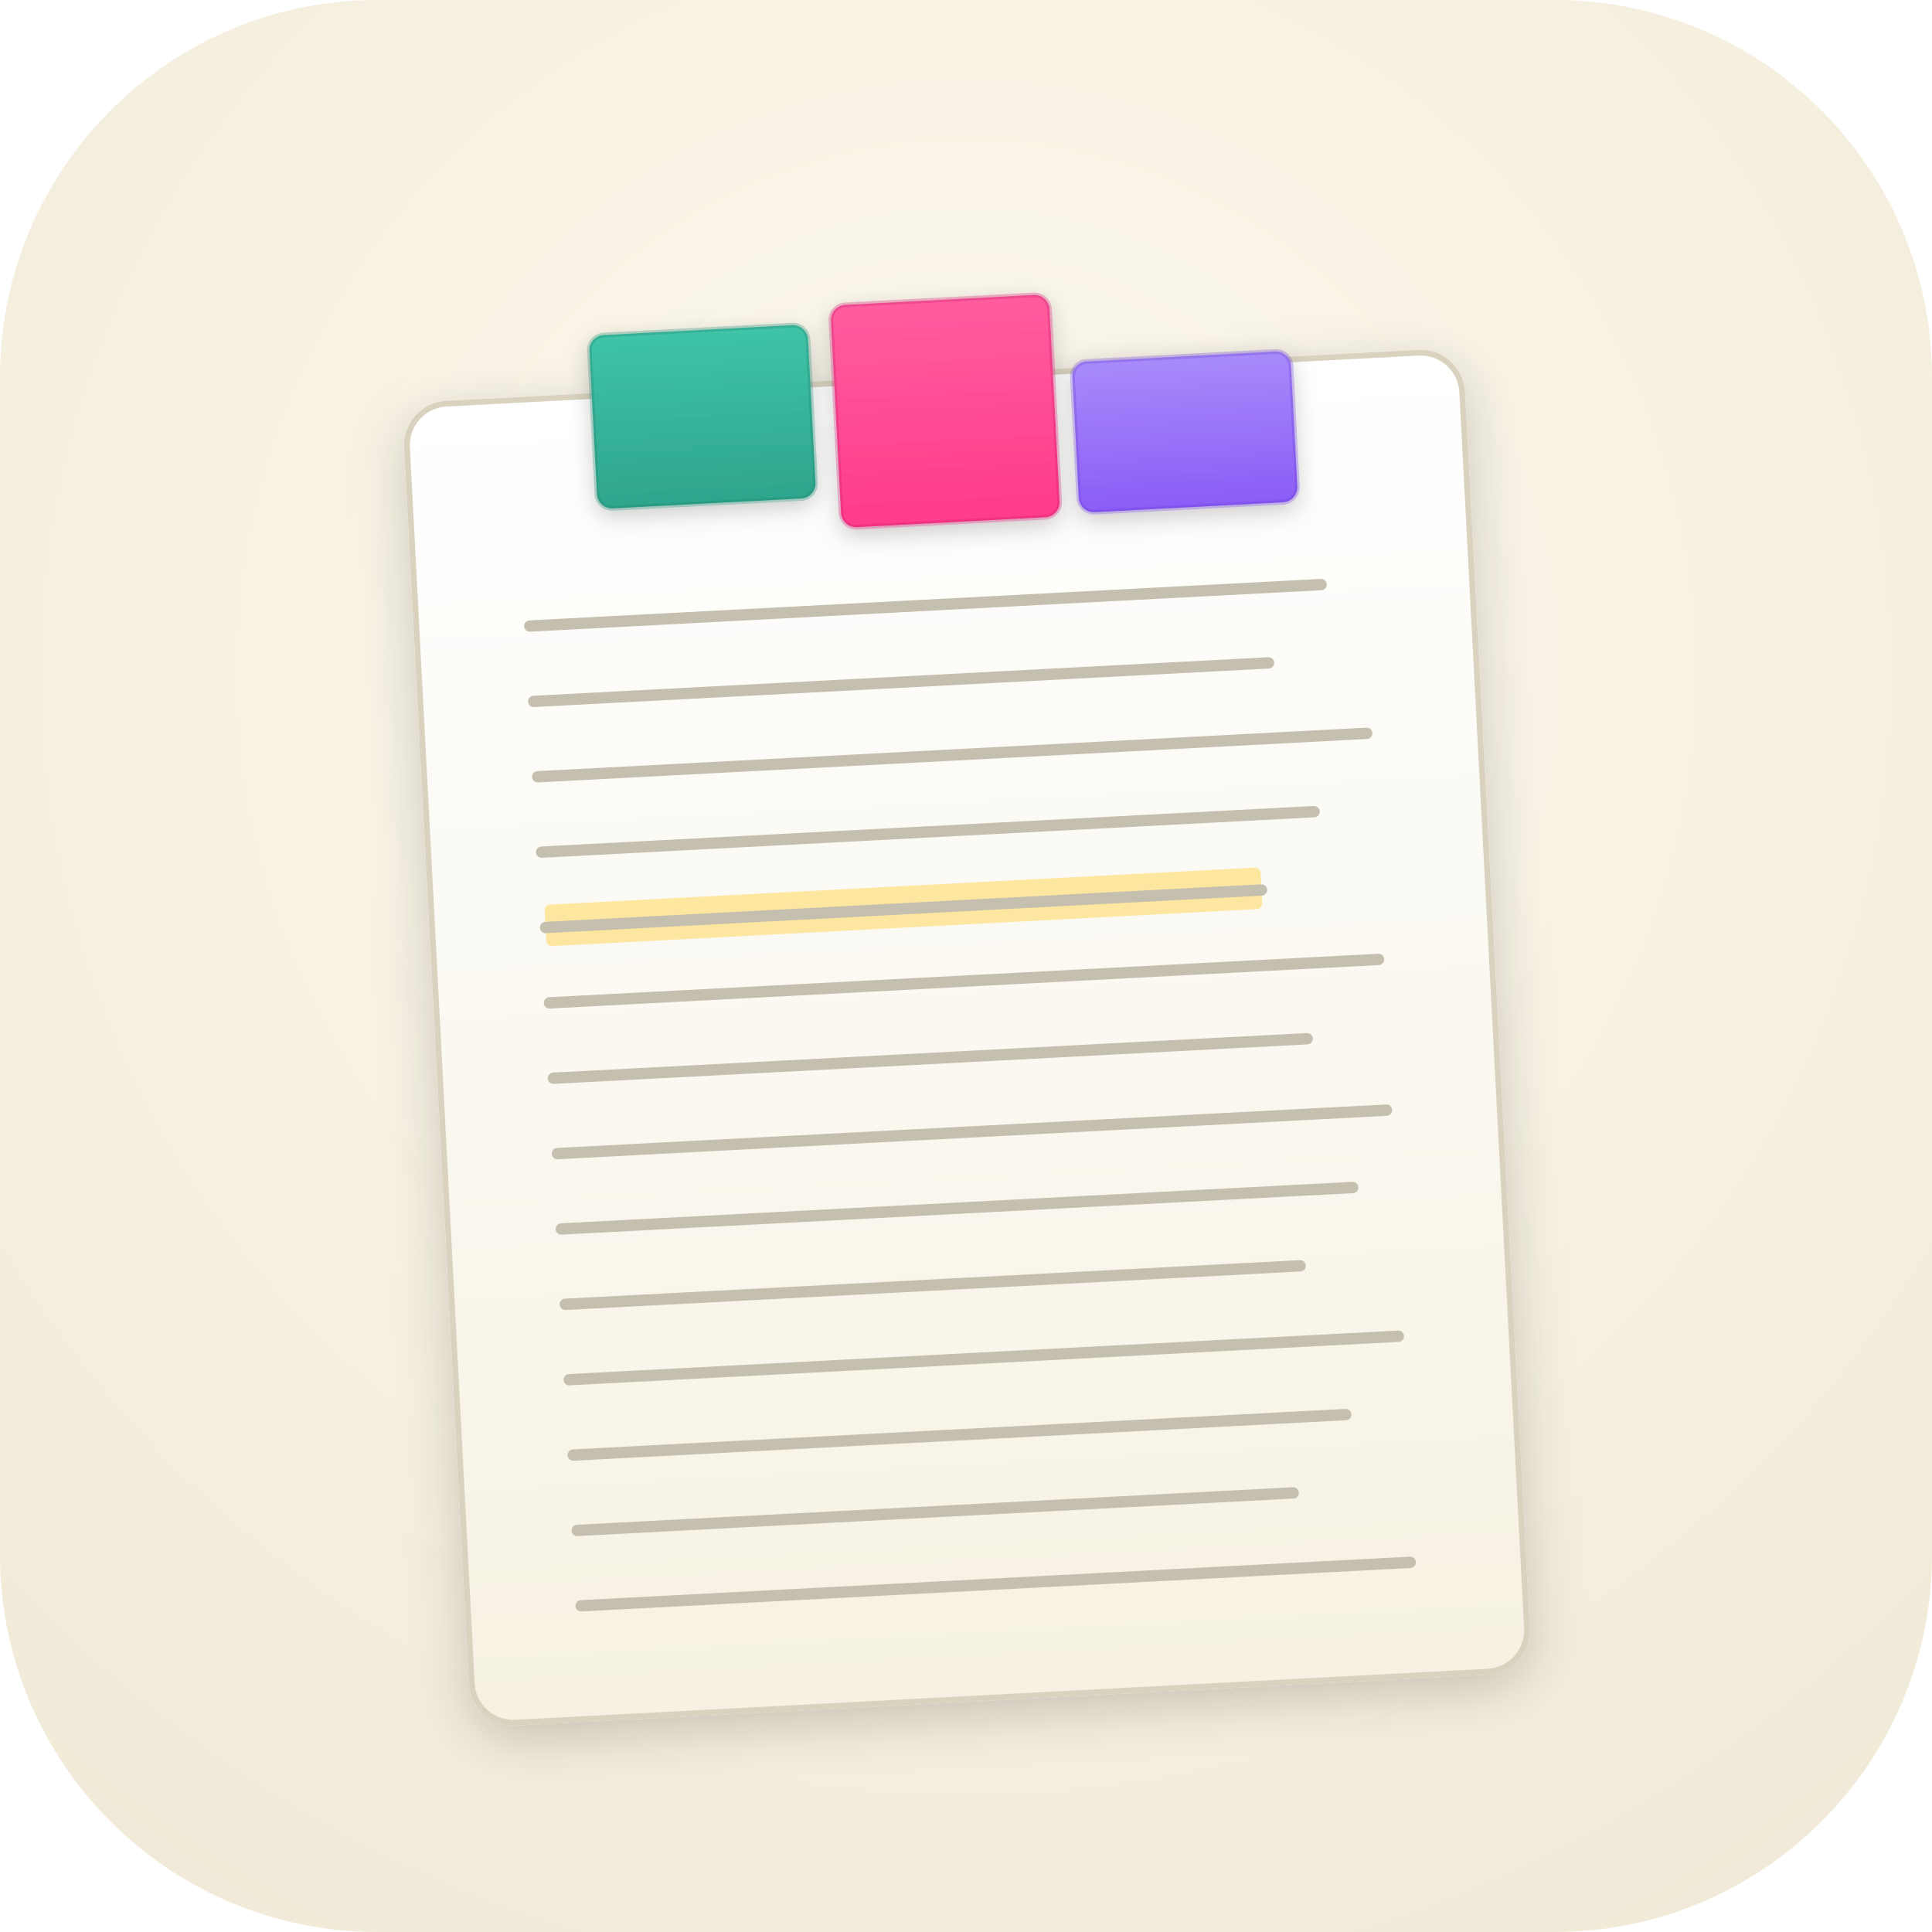
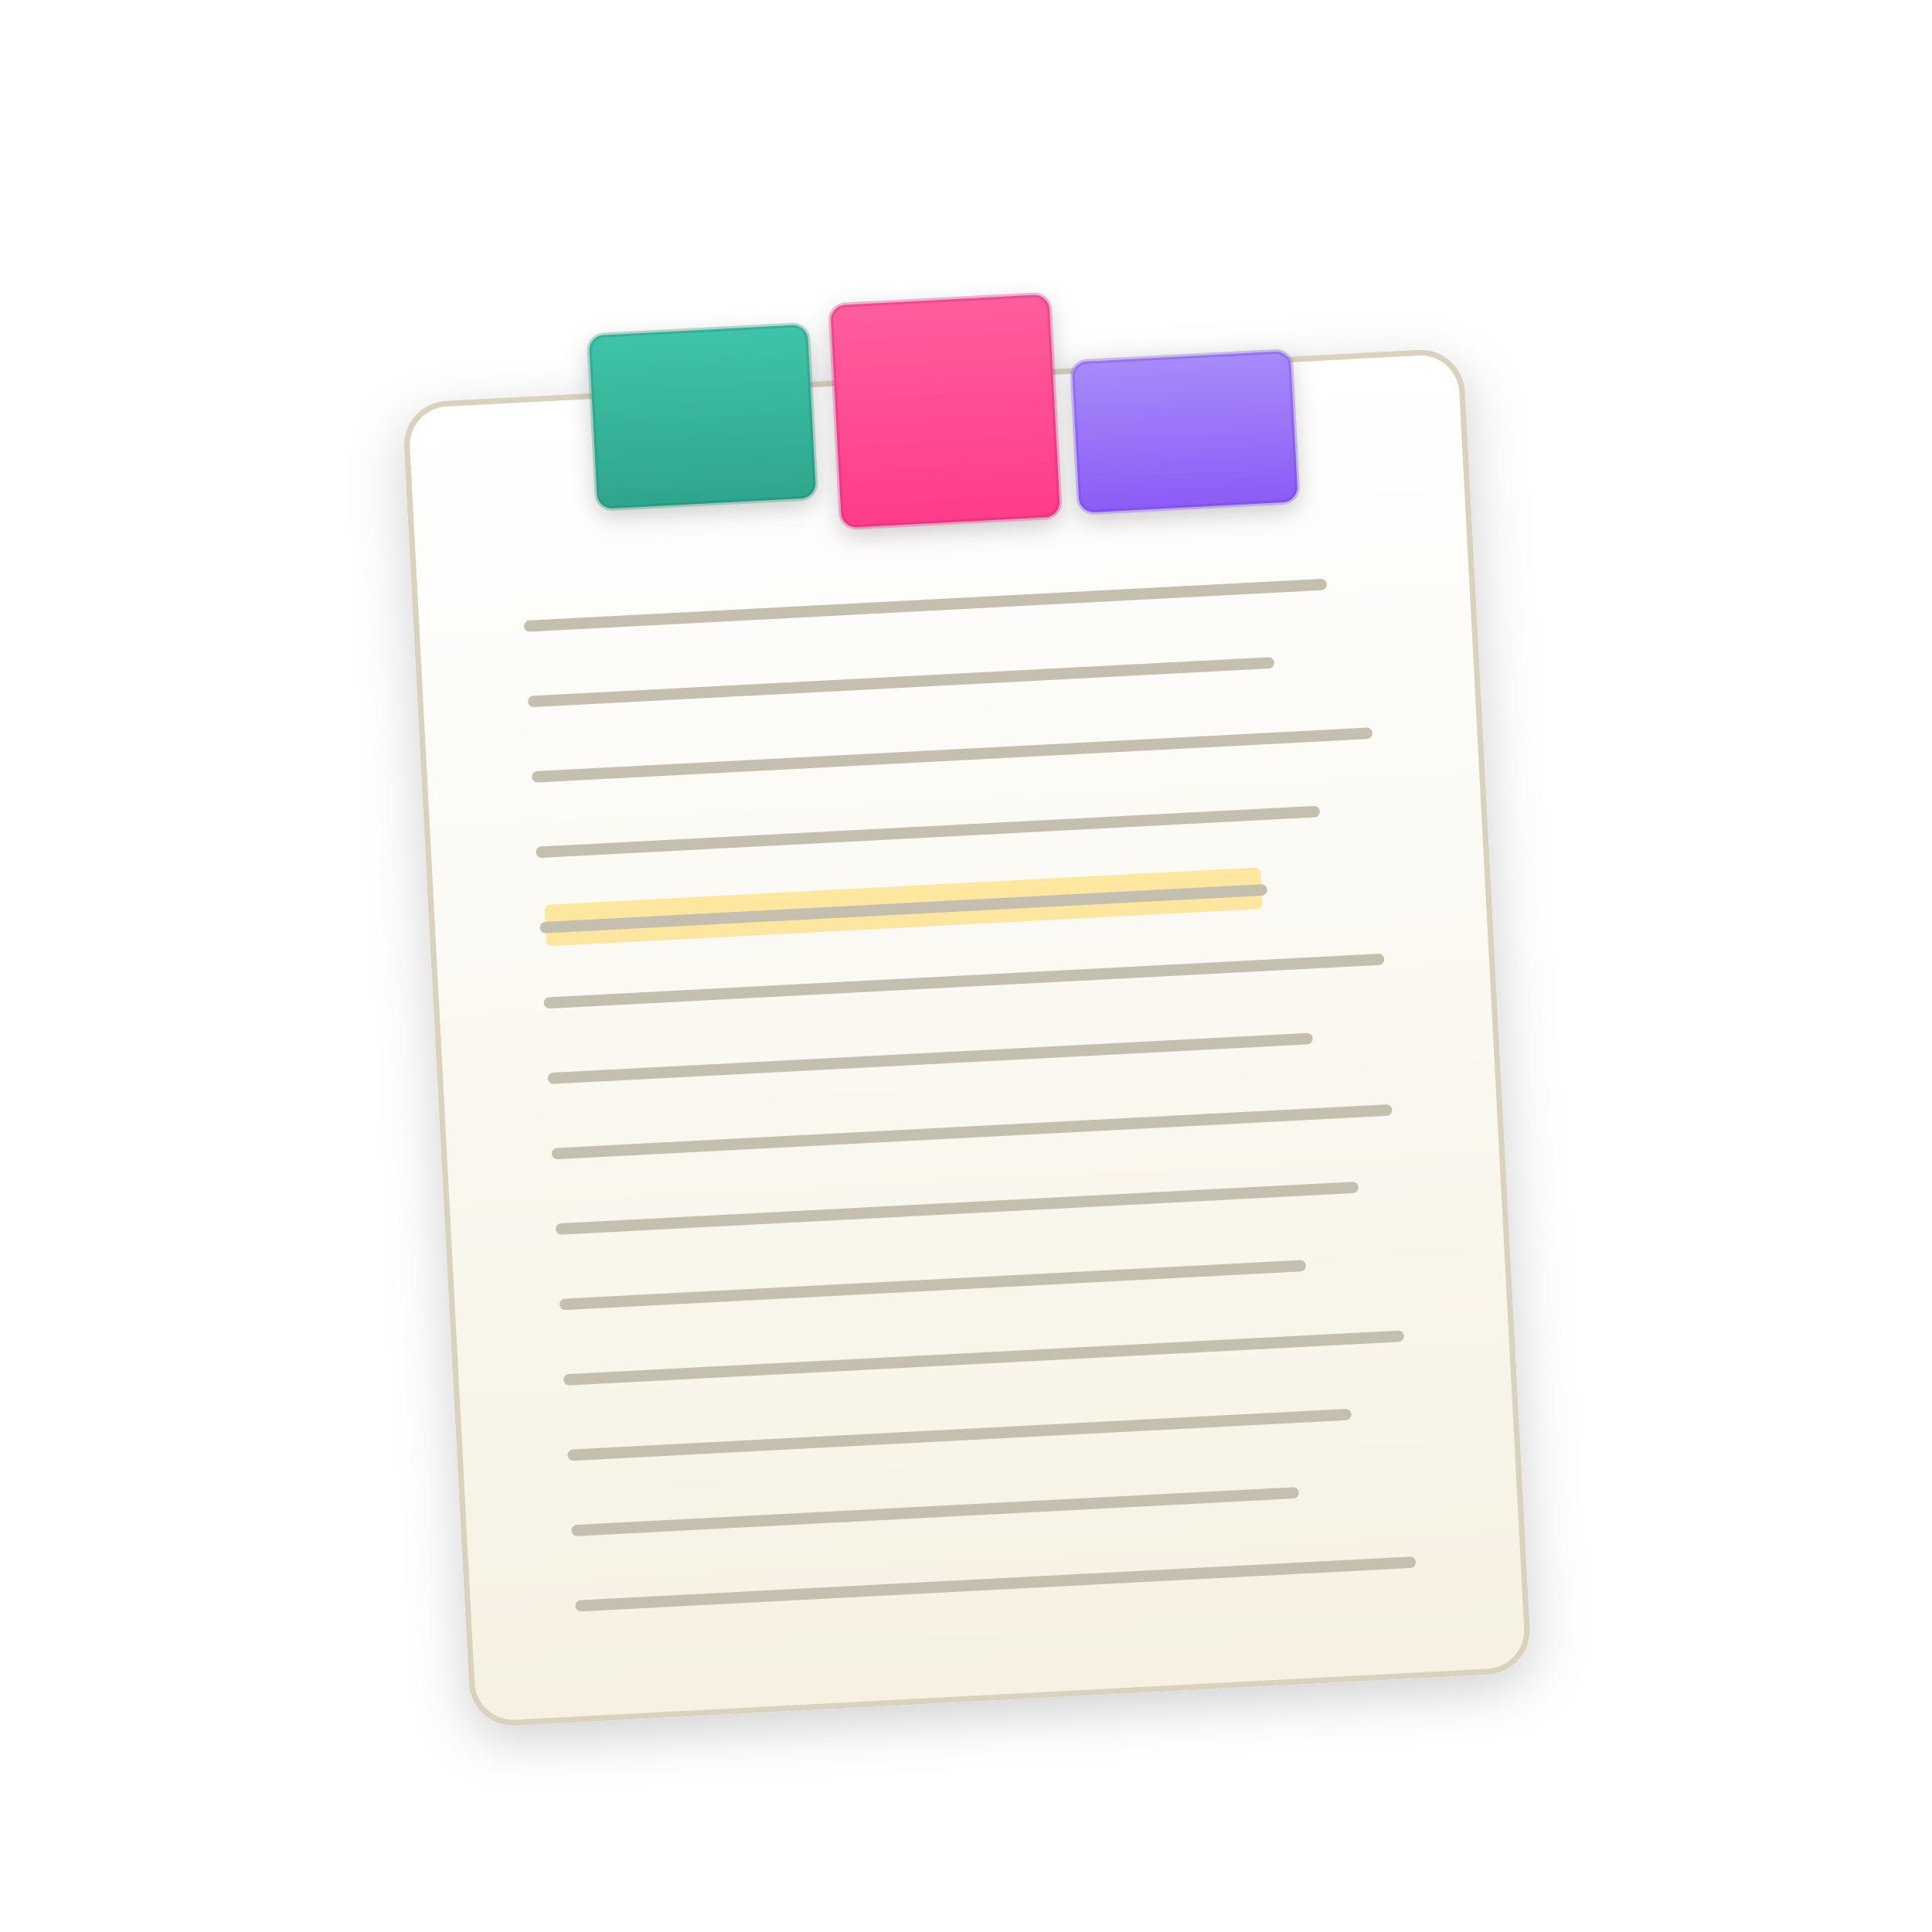
<svg xmlns="http://www.w3.org/2000/svg" viewBox="0 0 1024 1024">
  <defs>
    <radialGradient id="bg" cx="50%" cy="35%" r="80%">
      <stop offset="0%" stop-color="#fdf9ef" />
      <stop offset="100%" stop-color="#f0e9d6" />
    </radialGradient>
    <linearGradient id="page" x1="0" y1="0" x2="0" y2="1">
      <stop offset="0%" stop-color="#ffffff" />
      <stop offset="100%" stop-color="#f6f1e2" />
    </linearGradient>
    <linearGradient id="tab1" x1="0" y1="0" x2="0" y2="1">
      <stop offset="0%" stop-color="#3fc4a8" />
      <stop offset="100%" stop-color="#2ea58c" />
    </linearGradient>
    <linearGradient id="tab2" x1="0" y1="0" x2="0" y2="1">
      <stop offset="0%" stop-color="#ff5d9e" />
      <stop offset="100%" stop-color="#ff3b8a" />
    </linearGradient>
    <linearGradient id="tab3" x1="0" y1="0" x2="0" y2="1">
      <stop offset="0%" stop-color="#a78bfa" />
      <stop offset="100%" stop-color="#8b5cf6" />
    </linearGradient>
    <filter id="pageShadow" x="-20%" y="-20%" width="140%" height="140%">
      <feGaussianBlur in="SourceAlpha" stdDeviation="14" />
      <feOffset dx="0" dy="8" result="shadow" />
      <feComponentTransfer in="shadow" result="shadow">
        <feFuncA type="linear" slope="0.18" />
      </feComponentTransfer>
      <feMerge>
        <feMergeNode in="shadow" />
        <feMergeNode in="SourceGraphic" />
      </feMerge>
    </filter>
    <filter id="tabShadow" x="-30%" y="-30%" width="160%" height="160%">
      <feGaussianBlur in="SourceAlpha" stdDeviation="6" />
      <feOffset dx="0" dy="4" result="shadow" />
      <feComponentTransfer in="shadow" result="shadow">
        <feFuncA type="linear" slope="0.20" />
      </feComponentTransfer>
      <feMerge>
        <feMergeNode in="shadow" />
        <feMergeNode in="SourceGraphic" />
      </feMerge>
    </filter>
  </defs>
-   <rect x="0" y="0" width="1024" height="1024" rx="200" ry="200" fill="url(#bg)" />
  <g transform="translate(512 540) rotate(-3)" filter="url(#pageShadow)">
    <rect x="-280" y="-340" width="560" height="700" rx="22" ry="22" fill="url(#page)" stroke="#d8d2bf" stroke-width="3" />
    <g fill="none" stroke="#c4bfae" stroke-width="6" stroke-linecap="round">
      <line x1="-220" y1="-220" x2="200" y2="-220" />
      <line x1="-220" y1="-180" x2="170" y2="-180" />
      <line x1="-220" y1="-140" x2="220" y2="-140" />
      <line x1="-220" y1="-100" x2="190" y2="-100" />
      <rect x="-220" y="-72" width="380" height="22" rx="3" fill="rgba(255, 215, 90, 0.55)" stroke="none" />
      <line x1="-220" y1="-60" x2="160" y2="-60" />
      <line x1="-220" y1="-20" x2="220" y2="-20" />
      <line x1="-220" y1="20" x2="180" y2="20" />
      <line x1="-220" y1="60" x2="220" y2="60" />
      <line x1="-220" y1="100" x2="200" y2="100" />
      <line x1="-220" y1="140" x2="170" y2="140" />
      <line x1="-220" y1="180" x2="220" y2="180" />
      <line x1="-220" y1="220" x2="190" y2="220" />
      <line x1="-220" y1="260" x2="160" y2="260" />
      <line x1="-220" y1="300" x2="220" y2="300" />
    </g>
  </g>
  <g filter="url(#tabShadow)">
    <g transform="translate(312 178) rotate(-3)">
      <rect x="0" y="0" width="116" height="92" rx="8" ry="8" fill="url(#tab1)" />
      <rect x="0" y="0" width="116" height="92" rx="8" ry="8" fill="none" stroke="#1f8270" stroke-width="2.5" stroke-opacity="0.3" />
    </g>
    <g transform="translate(440 162) rotate(-3)">
      <rect x="0" y="0" width="116" height="118" rx="8" ry="8" fill="url(#tab2)" />
      <rect x="0" y="0" width="116" height="118" rx="8" ry="8" fill="none" stroke="#c91d6e" stroke-width="2.5" stroke-opacity="0.3" />
    </g>
    <g transform="translate(568 192) rotate(-3)">
      <rect x="0" y="0" width="116" height="80" rx="8" ry="8" fill="url(#tab3)" />
      <rect x="0" y="0" width="116" height="80" rx="8" ry="8" fill="none" stroke="#6d3ed4" stroke-width="2.5" stroke-opacity="0.3" />
    </g>
  </g>
</svg>
